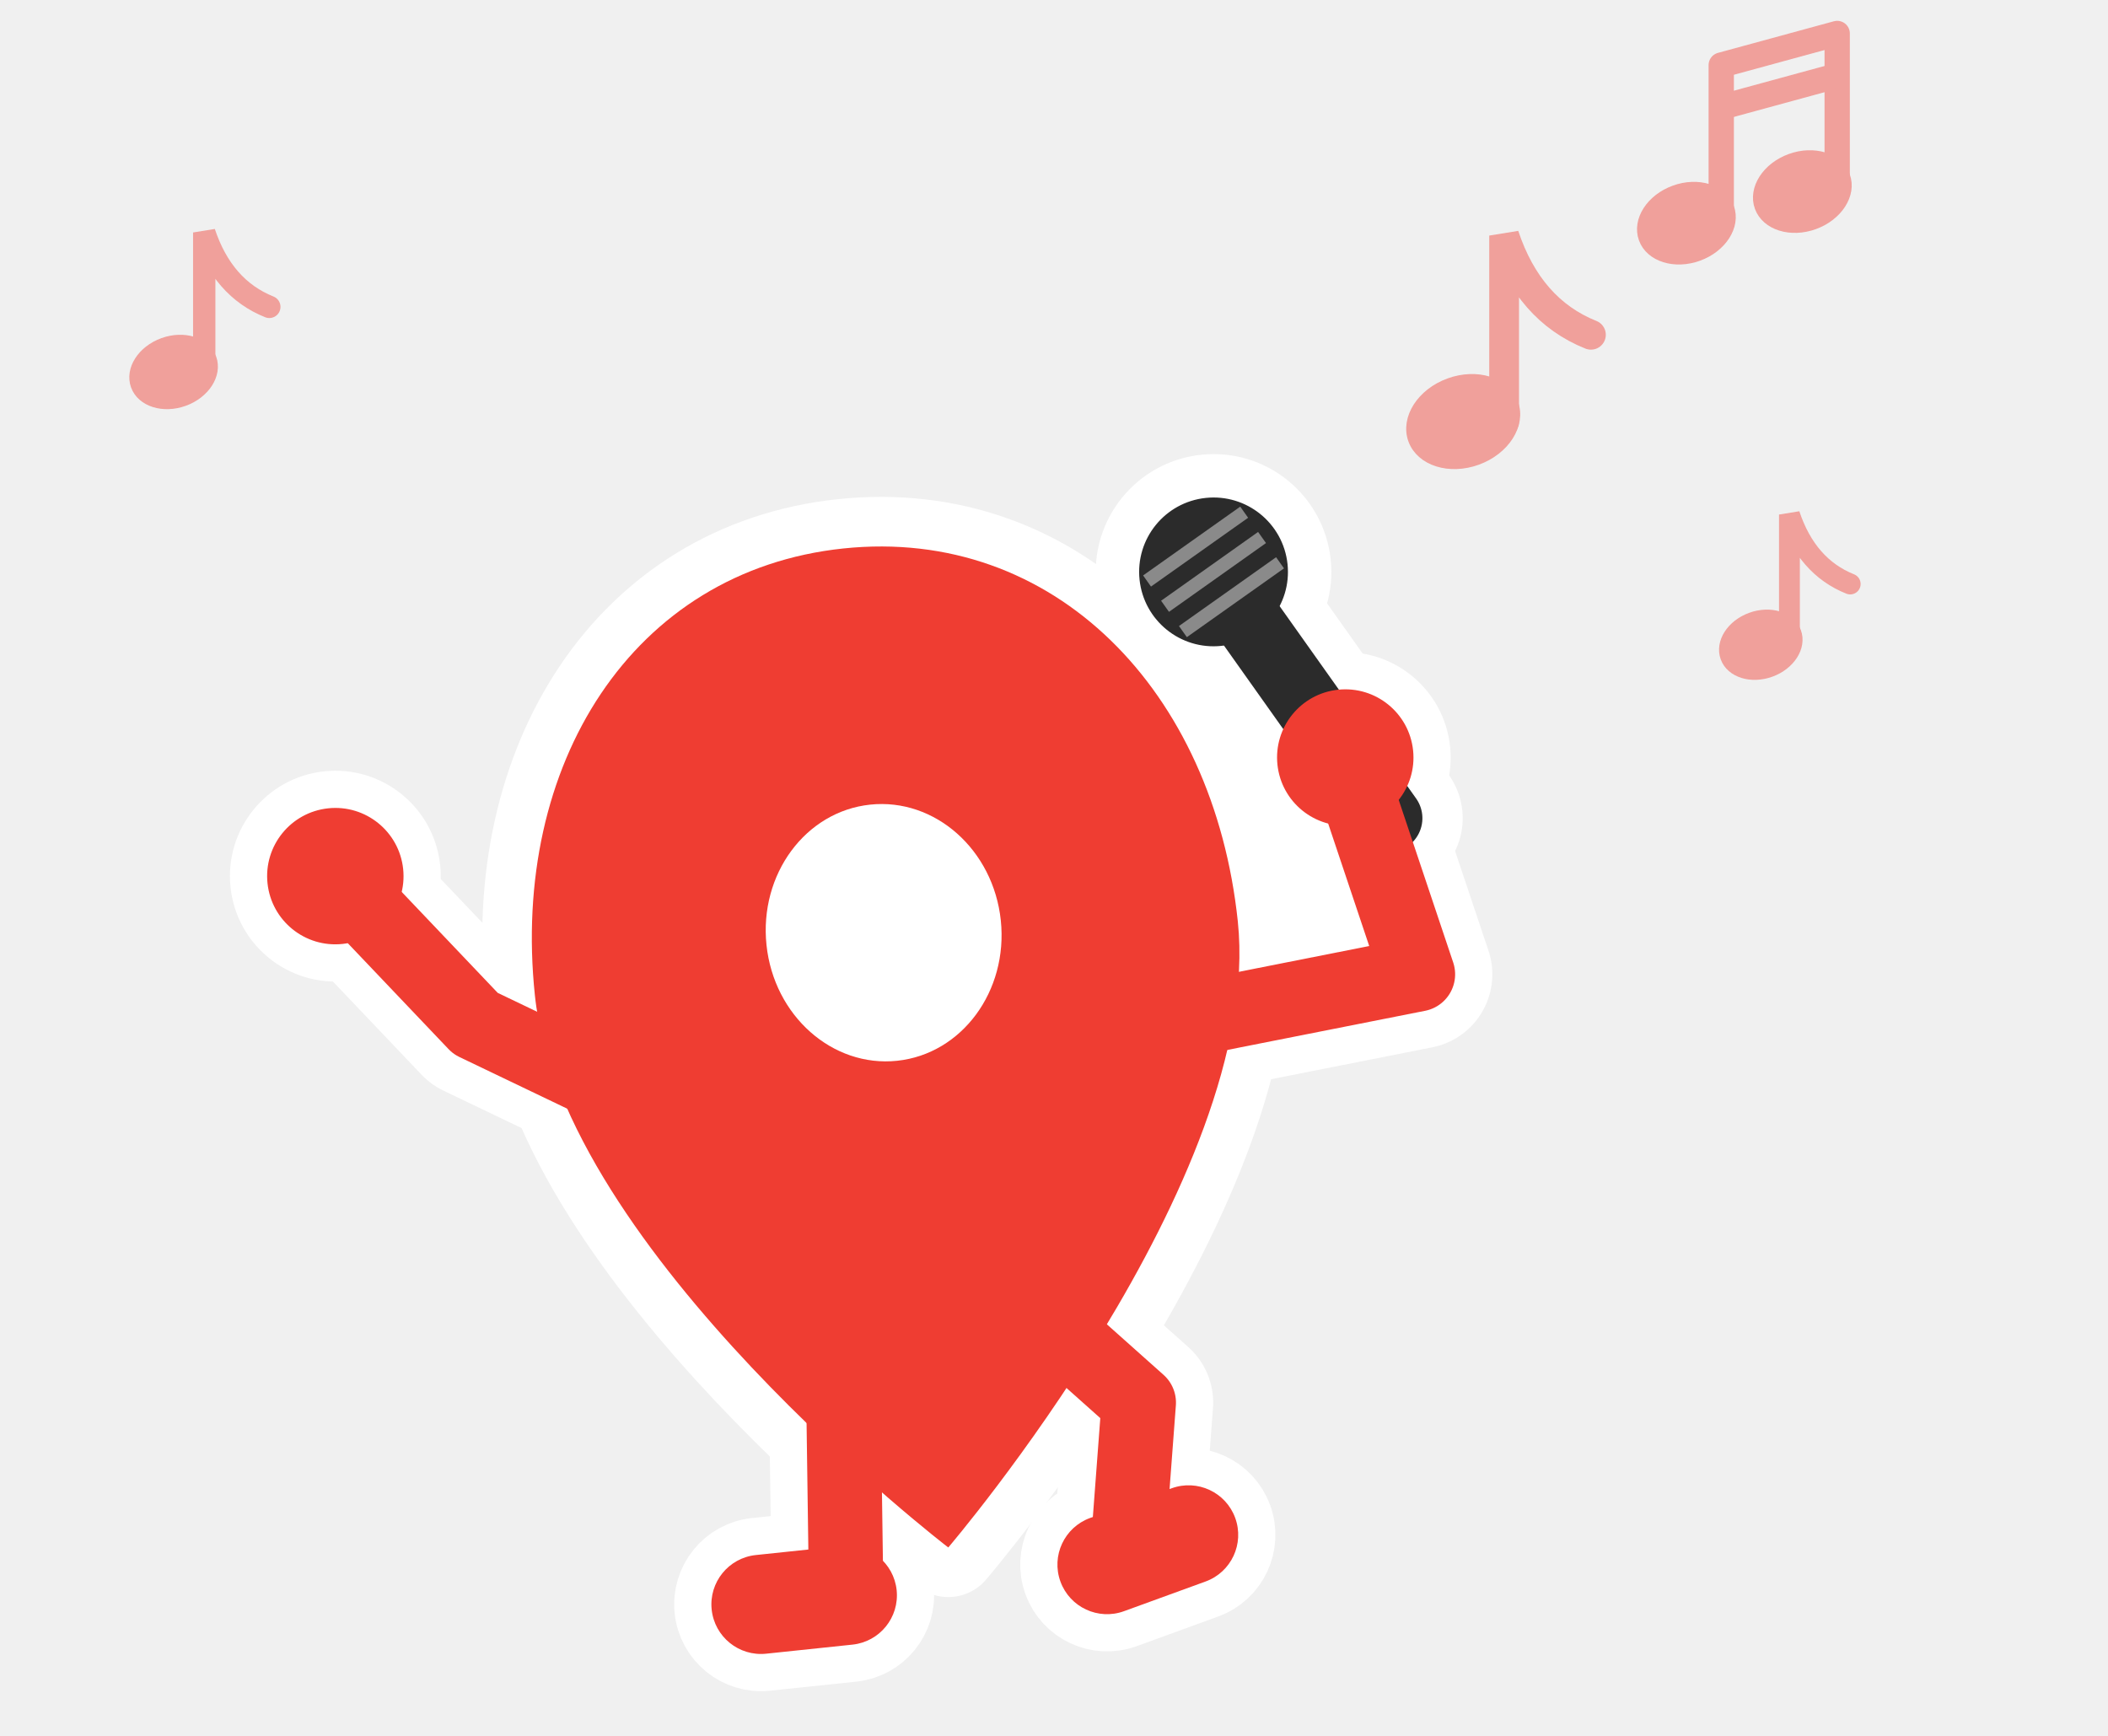
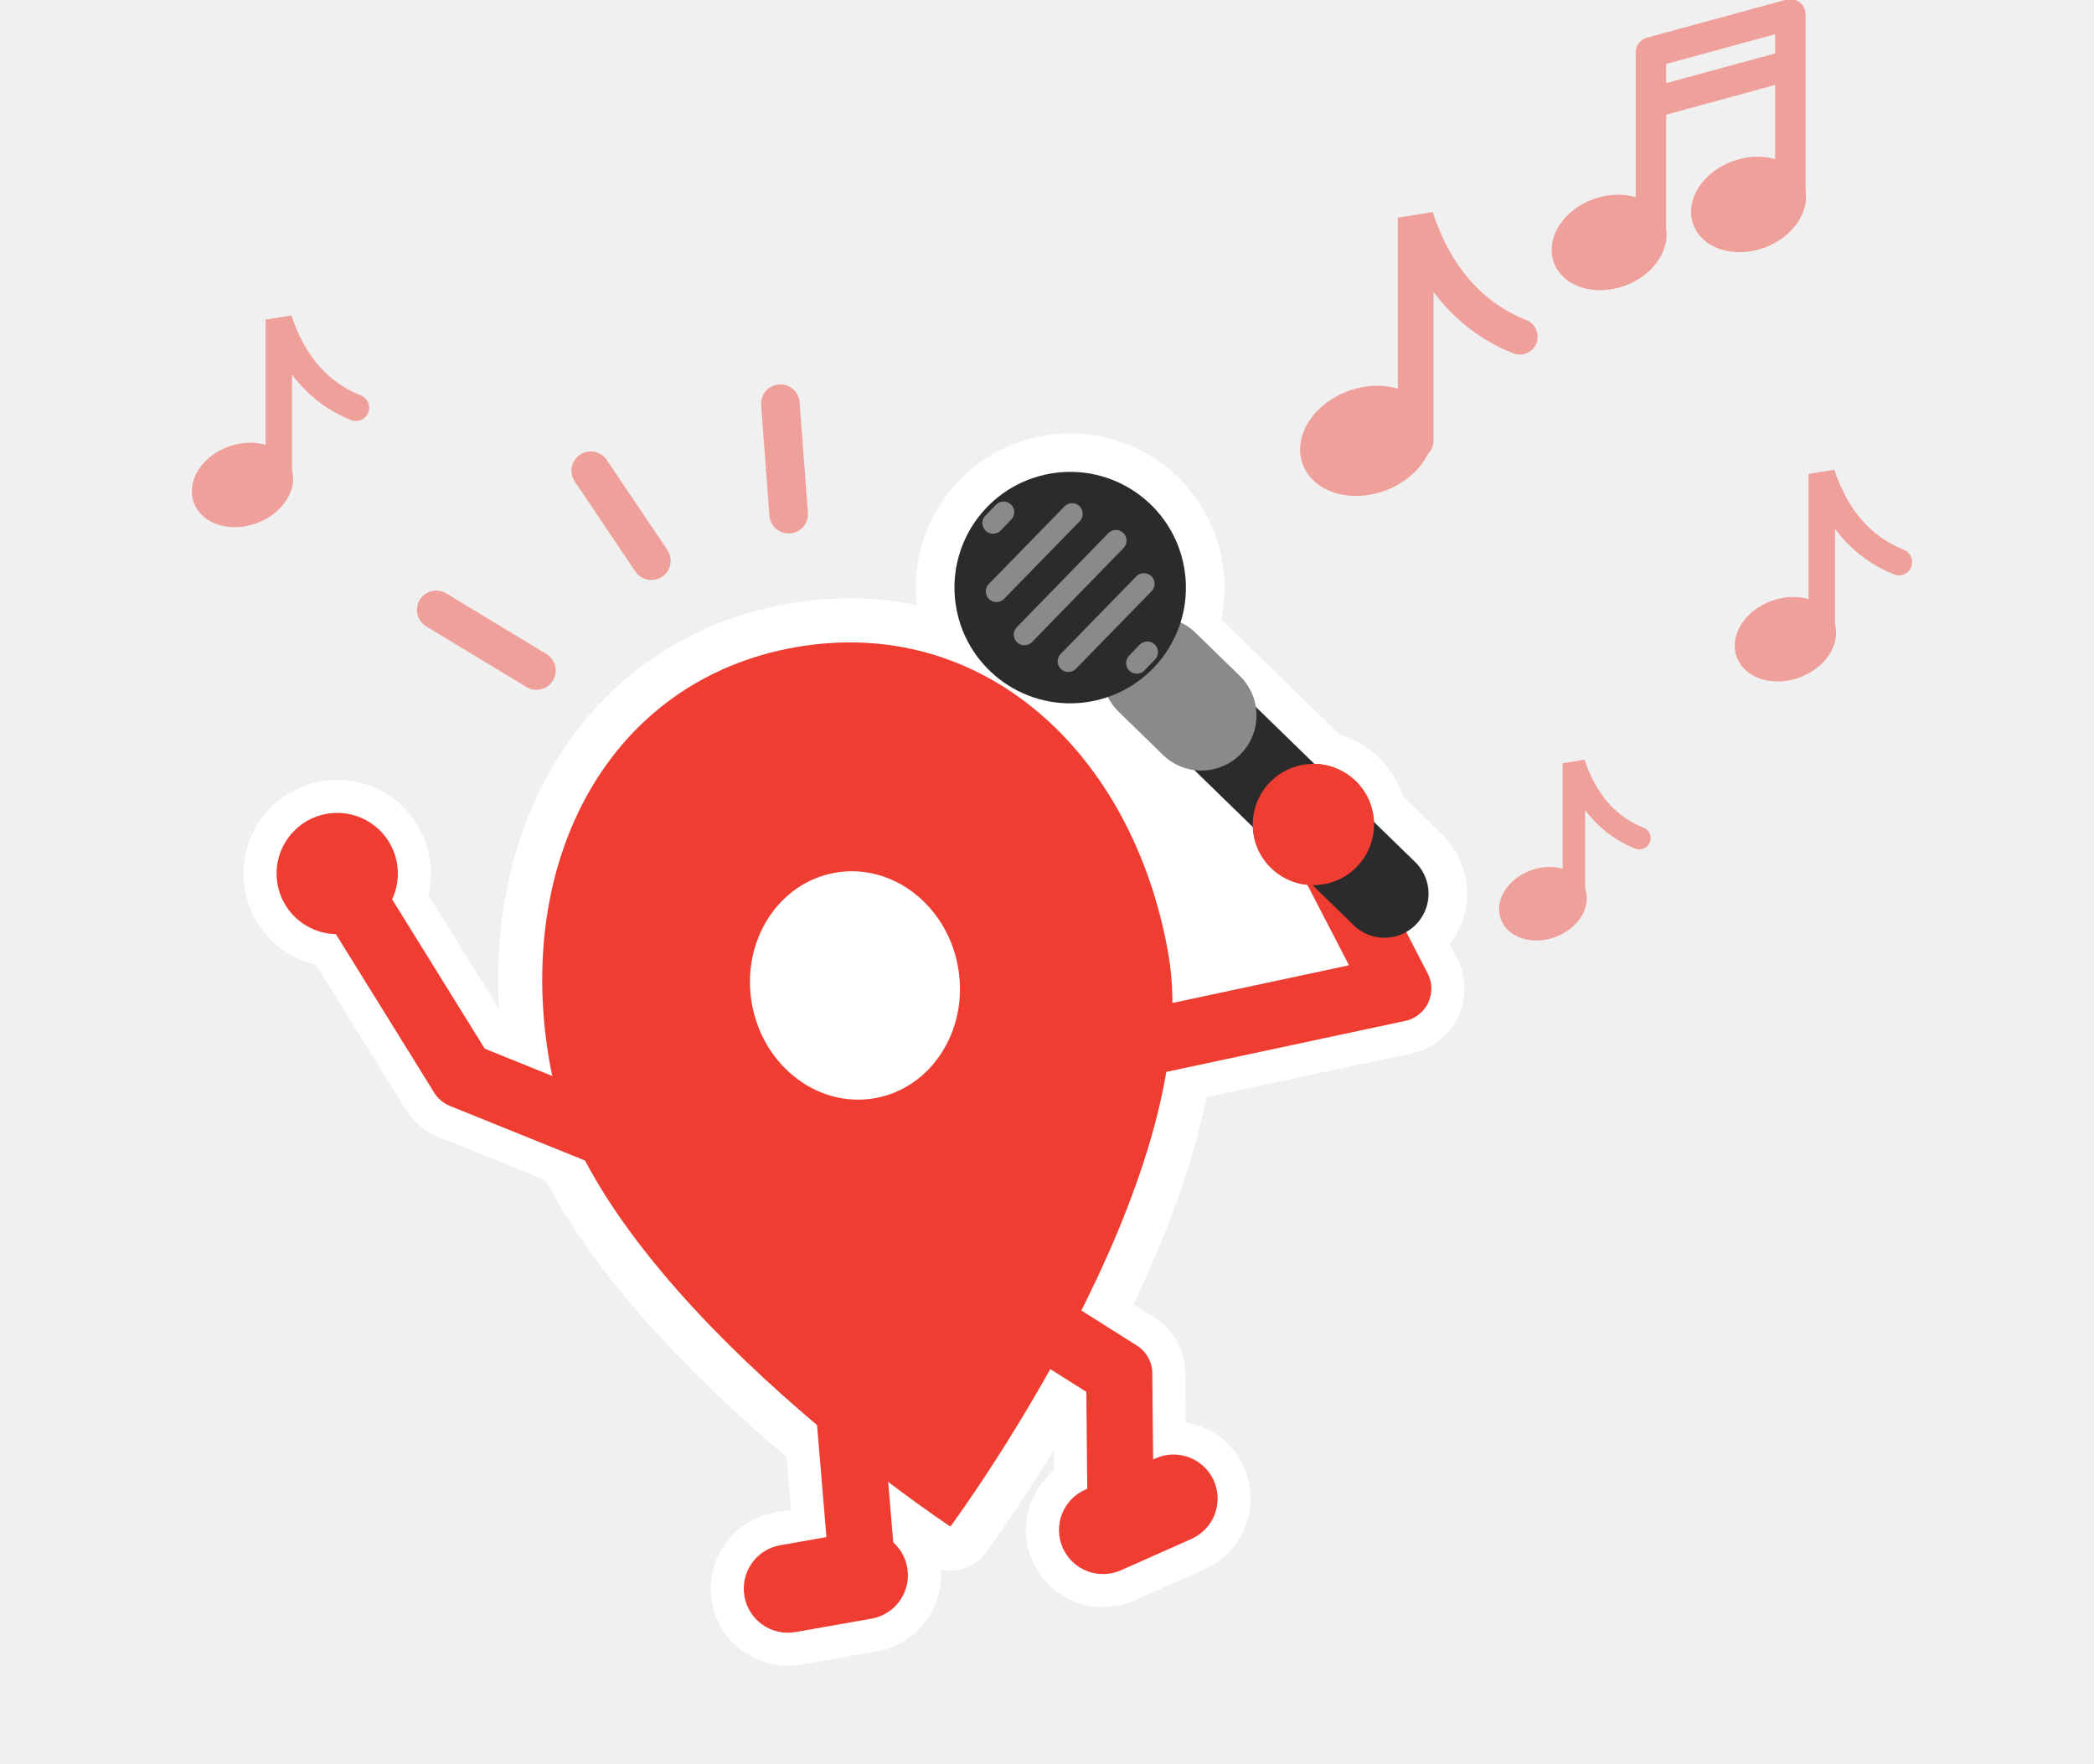
- <svg xmlns="http://www.w3.org/2000/svg" width="170" height="140" viewBox="0 0 170 140" fill="none">
+ <svg xmlns="http://www.w3.org/2000/svg" width="190" height="160" viewBox="0 0 190 160" fill="none">
  <g id="노래핀">
    <g id="음표" fill="#EF3D32" stroke="#EF3D32" opacity="0.45">
-       <ellipse cx="118" cy="34" rx="4.20" ry="3.20" transform="rotate(-20 118 34)" />
-       <path d="M121.30 34.00V19.00Q123.30 25.00 128.30 27.00" fill="none" stroke-width="2.40" stroke-linecap="round" />
-       <ellipse cx="136" cy="18" rx="3.57" ry="2.72" transform="rotate(-20 136 18)" />
-       <ellipse cx="145.35" cy="15.45" rx="3.57" ry="2.72" transform="rotate(-20 145.35 15.45)" />
-       <path d="M138.81 18.00V5.25L148.16 2.70V15.45" fill="none" stroke-width="2.04" stroke-linejoin="round" />
-       <path d="M138.81 8.65L148.16 6.10" stroke-width="2.04" />
-       <ellipse cx="142" cy="52" rx="2.94" ry="2.24" transform="rotate(-20 142 52)" />
-       <path d="M144.31 52.00V41.50Q145.71 45.70 149.21 47.10" fill="none" stroke-width="1.68" stroke-linecap="round" />
-       <ellipse cx="14" cy="30" rx="3.15" ry="2.40" transform="rotate(-20 14 30)" />
-       <path d="M16.47 30.00V18.75Q17.97 23.25 21.72 24.75" fill="none" stroke-width="1.80" stroke-linecap="round" />
+       <ellipse cx="124" cy="40" rx="5.67" ry="4.32" transform="rotate(-20 124 40)" />
+       <path d="M128.45 40.00V19.75Q131.15 27.85 137.90 30.55" fill="none" stroke-width="3.24" stroke-linecap="round" />
+       <ellipse cx="146" cy="22" rx="4.83" ry="3.68" transform="rotate(-20 146 22)" />
+       <ellipse cx="158.65" cy="18.55" rx="4.83" ry="3.68" transform="rotate(-20 158.65 18.55)" />
+       <path d="M149.80 22.00V4.75L162.45 1.30V18.55" fill="none" stroke-width="2.76" stroke-linejoin="round" />
+       <path d="M149.80 9.35L162.45 5.90" stroke-width="2.76" />
+       <ellipse cx="162" cy="58" rx="4.20" ry="3.20" transform="rotate(-20 162 58)" />
+       <path d="M165.30 58.00V43.00Q167.30 49.00 172.30 51.00" fill="none" stroke-width="2.40" stroke-linecap="round" />
+       <ellipse cx="140" cy="82" rx="3.57" ry="2.72" transform="rotate(-20 140 82)" />
+       <path d="M142.81 82.00V69.25Q144.50 74.35 148.75 76.05" fill="none" stroke-width="2.04" stroke-linecap="round" />
+       <ellipse cx="22" cy="44" rx="4.20" ry="3.20" transform="rotate(-20 22 44)" />
+       <path d="M25.30 44.00V29.00Q27.30 35.00 32.30 37.00" fill="none" stroke-width="2.40" stroke-linecap="round" />
    </g>
-     <g id="캐릭터" transform="translate(42 42) rotate(-6 30.5 45)">
+     <g id="캐릭터" transform="translate(50 56) rotate(-10 30.5 50)">
      <g id="흰 테두리">
-         <path d="M62.45 11.36 L71.94 28.23" stroke="white" stroke-width="12" stroke-linecap="round" />
-         <circle cx="60" cy="7" r="9.5" fill="white" />
-         <path d="M51 43 L73 41 L69 23 L56 22Z" fill="white" stroke="white" stroke-width="6" stroke-linejoin="round" />
-         <path d="M51 43 L73 41 L69 23" stroke="white" stroke-width="12" stroke-linecap="round" stroke-linejoin="round" />
-         <path d="M10 45 L-3 37 L-13 24" stroke="white" stroke-width="12" stroke-linecap="round" stroke-linejoin="round" />
+         <path d="M61.55 8.71 L79.26 33.30" stroke="white" stroke-width="15" stroke-linecap="round" />
+         <circle cx="56" cy="1" r="14.0" fill="white" />
+         <path d="M51 43 L79 42 L74 26 L58 22Z" fill="white" stroke="white" stroke-width="6" stroke-linejoin="round" />
+         <path d="M51 43 L79 42 L74 26" stroke="white" stroke-width="12" stroke-linecap="round" stroke-linejoin="round" />
+         <path d="M10 45 L-6 35 L-14 15" stroke="white" stroke-width="12" stroke-linecap="round" stroke-linejoin="round" />
        <path d="M24 63 L22 85" stroke="white" stroke-width="12" stroke-linecap="round" stroke-linejoin="round" />
-         <path d="M37 62 L47 73 L45 84" stroke="white" stroke-width="12" stroke-linecap="round" stroke-linejoin="round" />
-         <circle cx="69" cy="23" r="8.5" fill="white" />
-         <circle cx="-13" cy="24" r="8.5" fill="white" />
+         <path d="M37 62 L48 72 L46 84" stroke="white" stroke-width="12" stroke-linecap="round" stroke-linejoin="round" />
+         <circle cx="74" cy="26" r="8.5" fill="white" />
+         <circle cx="-14" cy="15" r="8.5" fill="white" />
        <rect x="11" y="82" width="15" height="8" rx="4" fill="white" stroke="white" stroke-width="6" />
-         <rect x="39" y="81" width="15" height="8" rx="4" transform="rotate(-14 46 85)" fill="white" stroke="white" stroke-width="6" />
+         <rect x="40" y="81" width="15" height="8" rx="4" transform="rotate(-14 47 85)" fill="white" stroke="white" stroke-width="6" />
        <path d="M30.5 2C13.4 2 2 16.541 2 35.237C2 56.01 30.5 83.015 30.5 83.015C30.5 83.015 59 56.01 59 35.237C59 16.541 47.6 2 30.5 2Z" fill="white" stroke="white" stroke-width="8" stroke-linejoin="round" />
      </g>
-       <g id="마이크">
-         <path d="M62.45 11.36 L71.94 28.23" stroke="#2B2B2B" stroke-width="5.5" stroke-linecap="round" />
-         <circle cx="60" cy="7" r="6" fill="#2B2B2B" />
-         <path d="M54.59 7.17 L62.96 2.47" stroke="#8A8A8A" stroke-width="1.1" />
-         <path d="M55.82 9.35 L64.18 4.65" stroke="#8A8A8A" stroke-width="1.1" />
-         <path d="M57.04 11.53 L65.41 6.83" stroke="#8A8A8A" stroke-width="1.1" />
-       </g>
      <g id="팔다리">
-         <path d="M51 43 L73 41 L69 23" stroke="#EF3D32" stroke-width="6" stroke-linecap="round" stroke-linejoin="round" />
-         <path d="M10 45 L-3 37 L-13 24" stroke="#EF3D32" stroke-width="6" stroke-linecap="round" stroke-linejoin="round" />
+         <path d="M51 43 L79 42 L74 26" stroke="#EF3D32" stroke-width="6" stroke-linecap="round" stroke-linejoin="round" />
+         <path d="M10 45 L-6 35 L-14 15" stroke="#EF3D32" stroke-width="6" stroke-linecap="round" stroke-linejoin="round" />
        <path d="M24 63 L22 85" stroke="#EF3D32" stroke-width="6" stroke-linecap="round" stroke-linejoin="round" />
-         <path d="M37 62 L47 73 L45 84" stroke="#EF3D32" stroke-width="6" stroke-linecap="round" stroke-linejoin="round" />
-         <circle cx="69" cy="23" r="5.5" fill="#EF3D32" />
-         <circle cx="-13" cy="24" r="5.5" fill="#EF3D32" />
+         <path d="M37 62 L48 72 L46 84" stroke="#EF3D32" stroke-width="6" stroke-linecap="round" stroke-linejoin="round" />
+         <circle cx="74" cy="26" r="5.5" fill="#EF3D32" />
+         <circle cx="-14" cy="15" r="5.5" fill="#EF3D32" />
        <rect x="11" y="82" width="15" height="8" rx="4" fill="#EF3D32" />
-         <rect x="39" y="81" width="15" height="8" rx="4" transform="rotate(-14 46 85)" fill="#EF3D32" />
+         <rect x="40" y="81" width="15" height="8" rx="4" transform="rotate(-14 47 85)" fill="#EF3D32" />
      </g>
      <g id="핀">
        <path d="M30.5 2C13.4 2 2 16.541 2 35.237C2 56.01 30.5 83.015 30.5 83.015C30.5 83.015 59 56.01 59 35.237C59 16.541 47.6 2 30.5 2Z" fill="#EF3D32" />
        <path d="M30.5 43.546C35.747 43.546 40 38.896 40 33.159C40 27.423 35.747 22.773 30.5 22.773C25.254 22.773 21 27.423 21 33.159C21 38.896 25.254 43.546 30.5 43.546Z" fill="white" />
      </g>
+       <g id="마이크">
+         <path d="M61.55 8.71 L79.26 33.30" stroke="#2B2B2B" stroke-width="8" stroke-linecap="round" />
+         <path d="M62.43 9.93 L65.71 14.49" stroke="#8A8A8A" stroke-width="10" stroke-linecap="round" />
+         <circle cx="56" cy="1" r="10.5" fill="#2B2B2B" />
+         <path d="M50.12 -5.98 L51.24 -6.79" stroke="#8A8A8A" stroke-width="1.93" stroke-linecap="round" />
+         <path d="M49.35 0.18 L57.33 -5.56" stroke="#8A8A8A" stroke-width="1.93" stroke-linecap="round" />
+         <path d="M51.17 4.48 L60.83 -2.48" stroke="#8A8A8A" stroke-width="1.93" stroke-linecap="round" />
+         <path d="M54.67 7.56 L62.65 1.82" stroke="#8A8A8A" stroke-width="1.93" stroke-linecap="round" />
+         <path d="M60.76 8.79 L61.88 7.98" stroke="#8A8A8A" stroke-width="1.93" stroke-linecap="round" />
+       </g>
+       <circle id="마이크 잡은 손" cx="74" cy="26" r="5.5" fill="#EF3D32" />
+       <g id="노래선" stroke="#EF3D32" stroke-width="3.5" stroke-linecap="round" opacity="0.45">
+         <path d="M7 0 L-1 -7" />
+         <path d="M19 -8 L15 -17" />
+         <path d="M32 -10 L33 -20" />
+       </g>
    </g>
  </g>
</svg>
